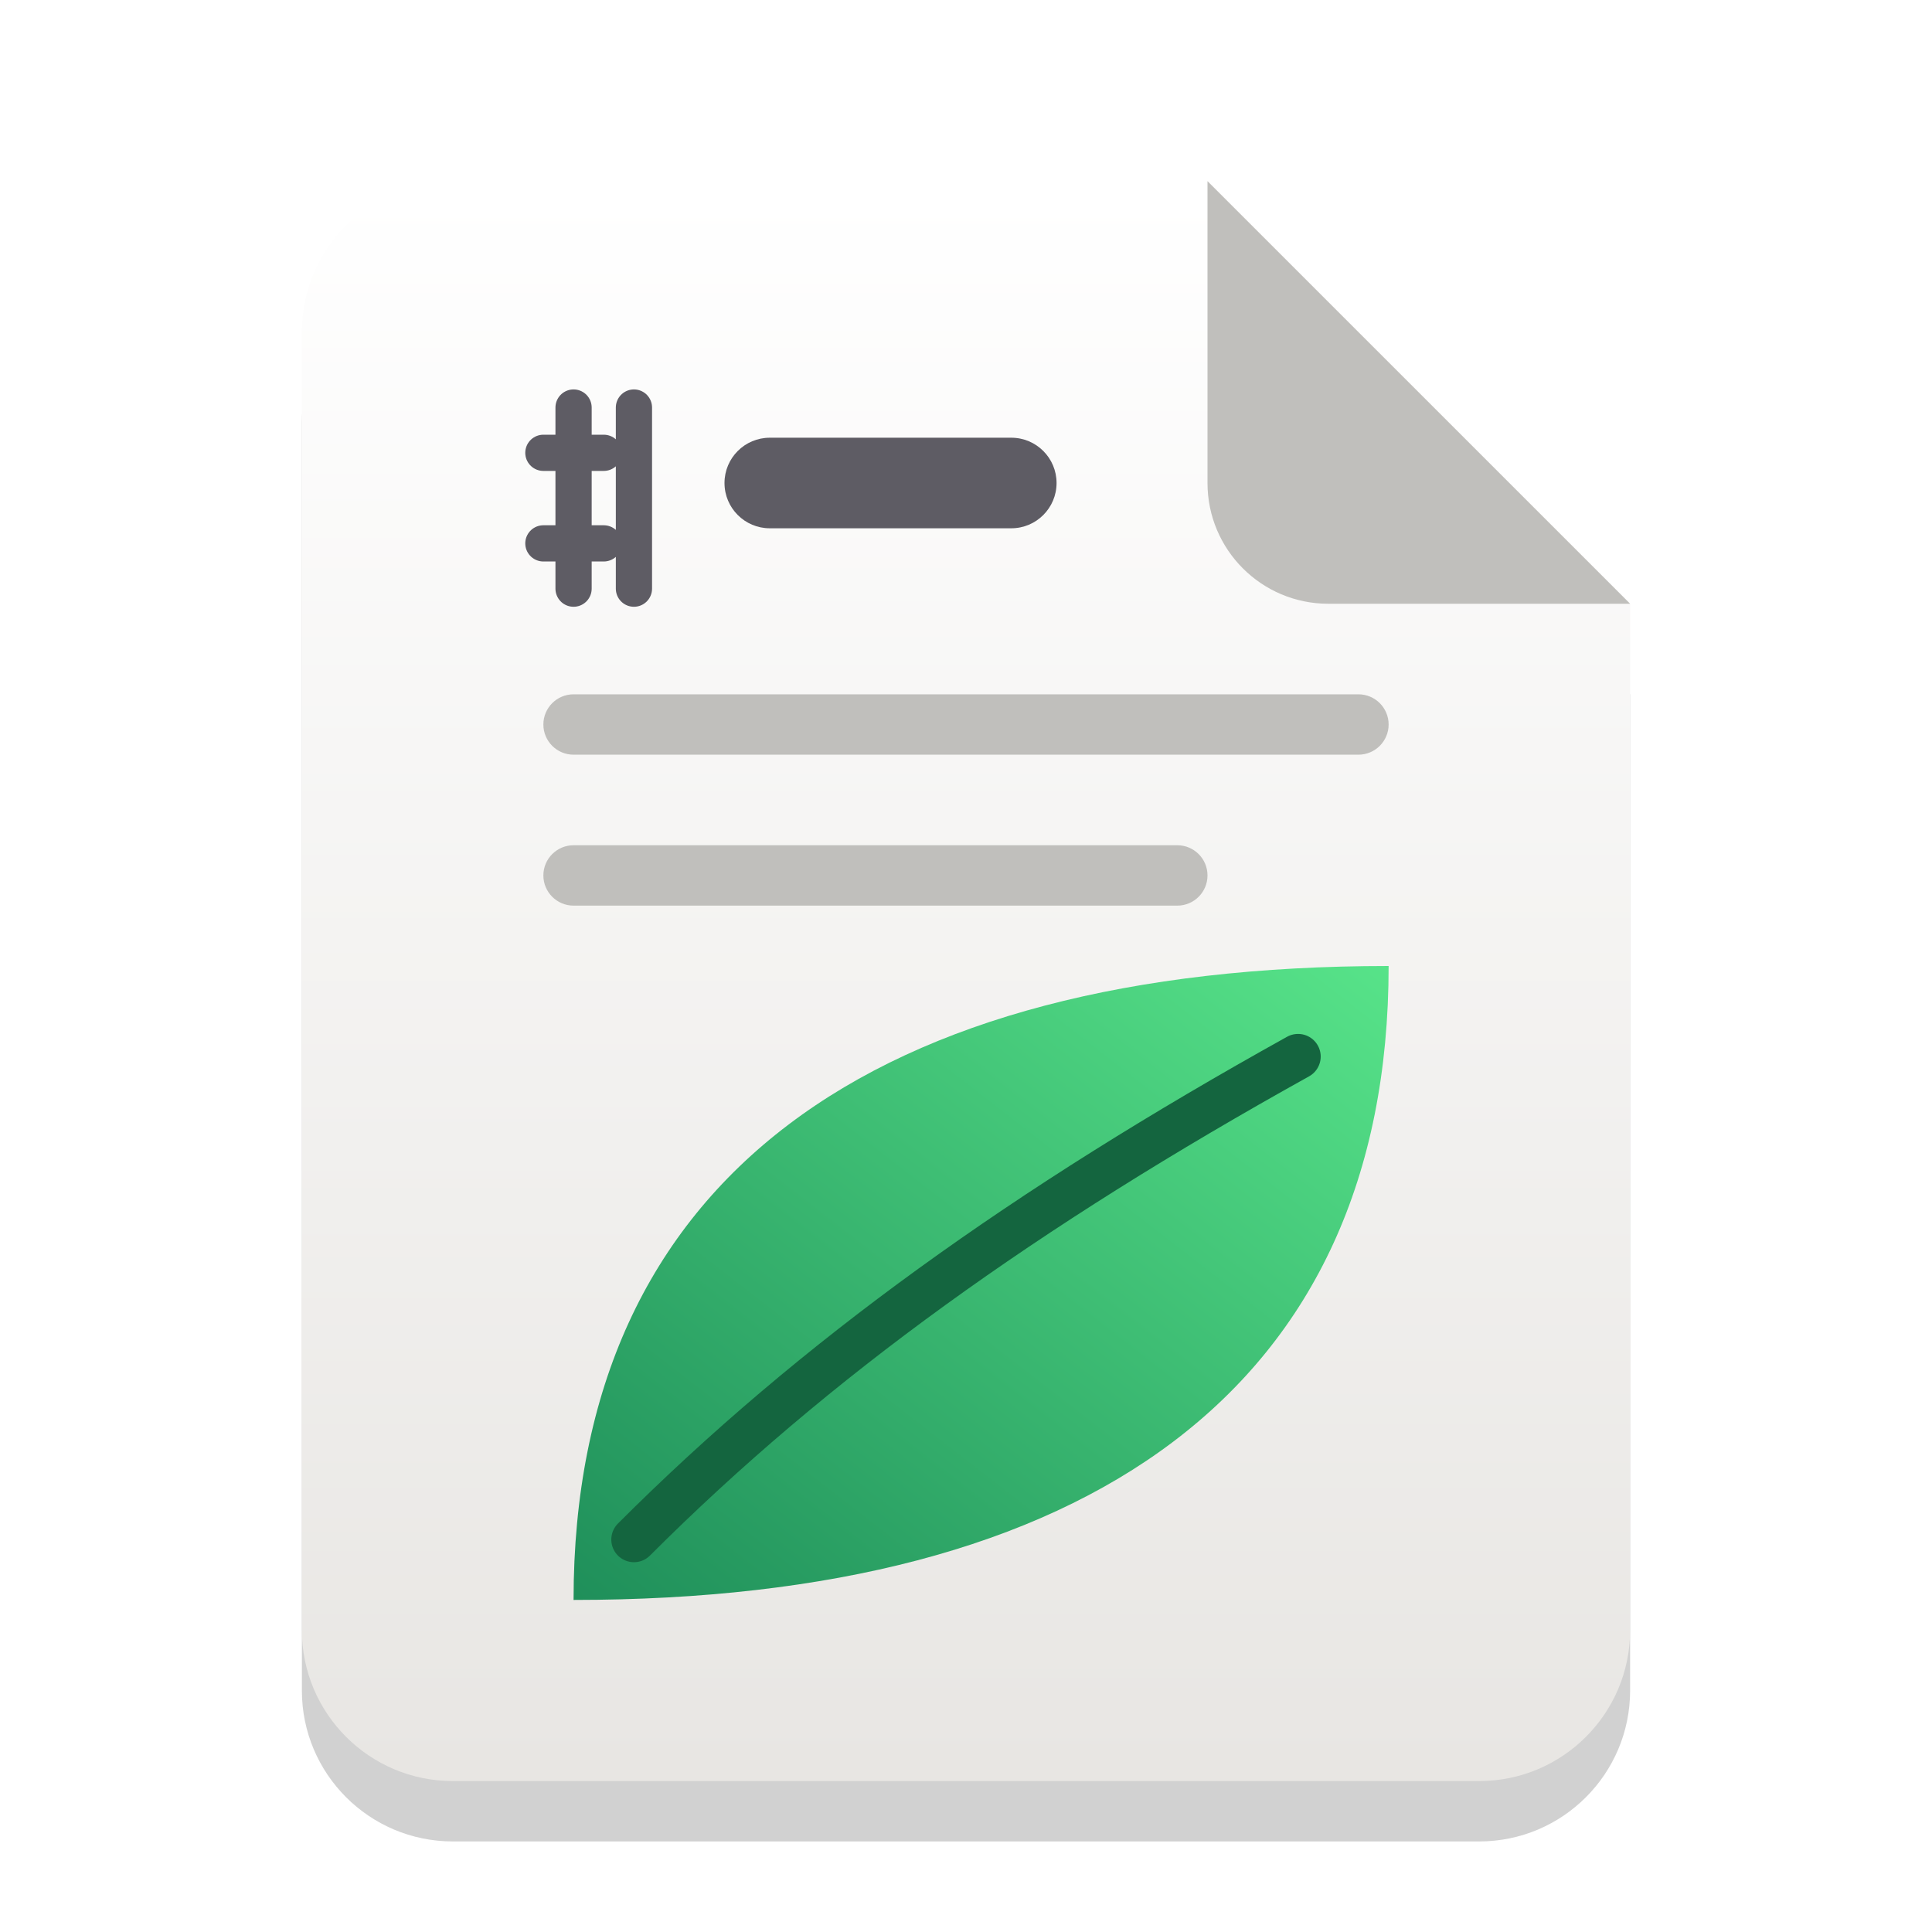
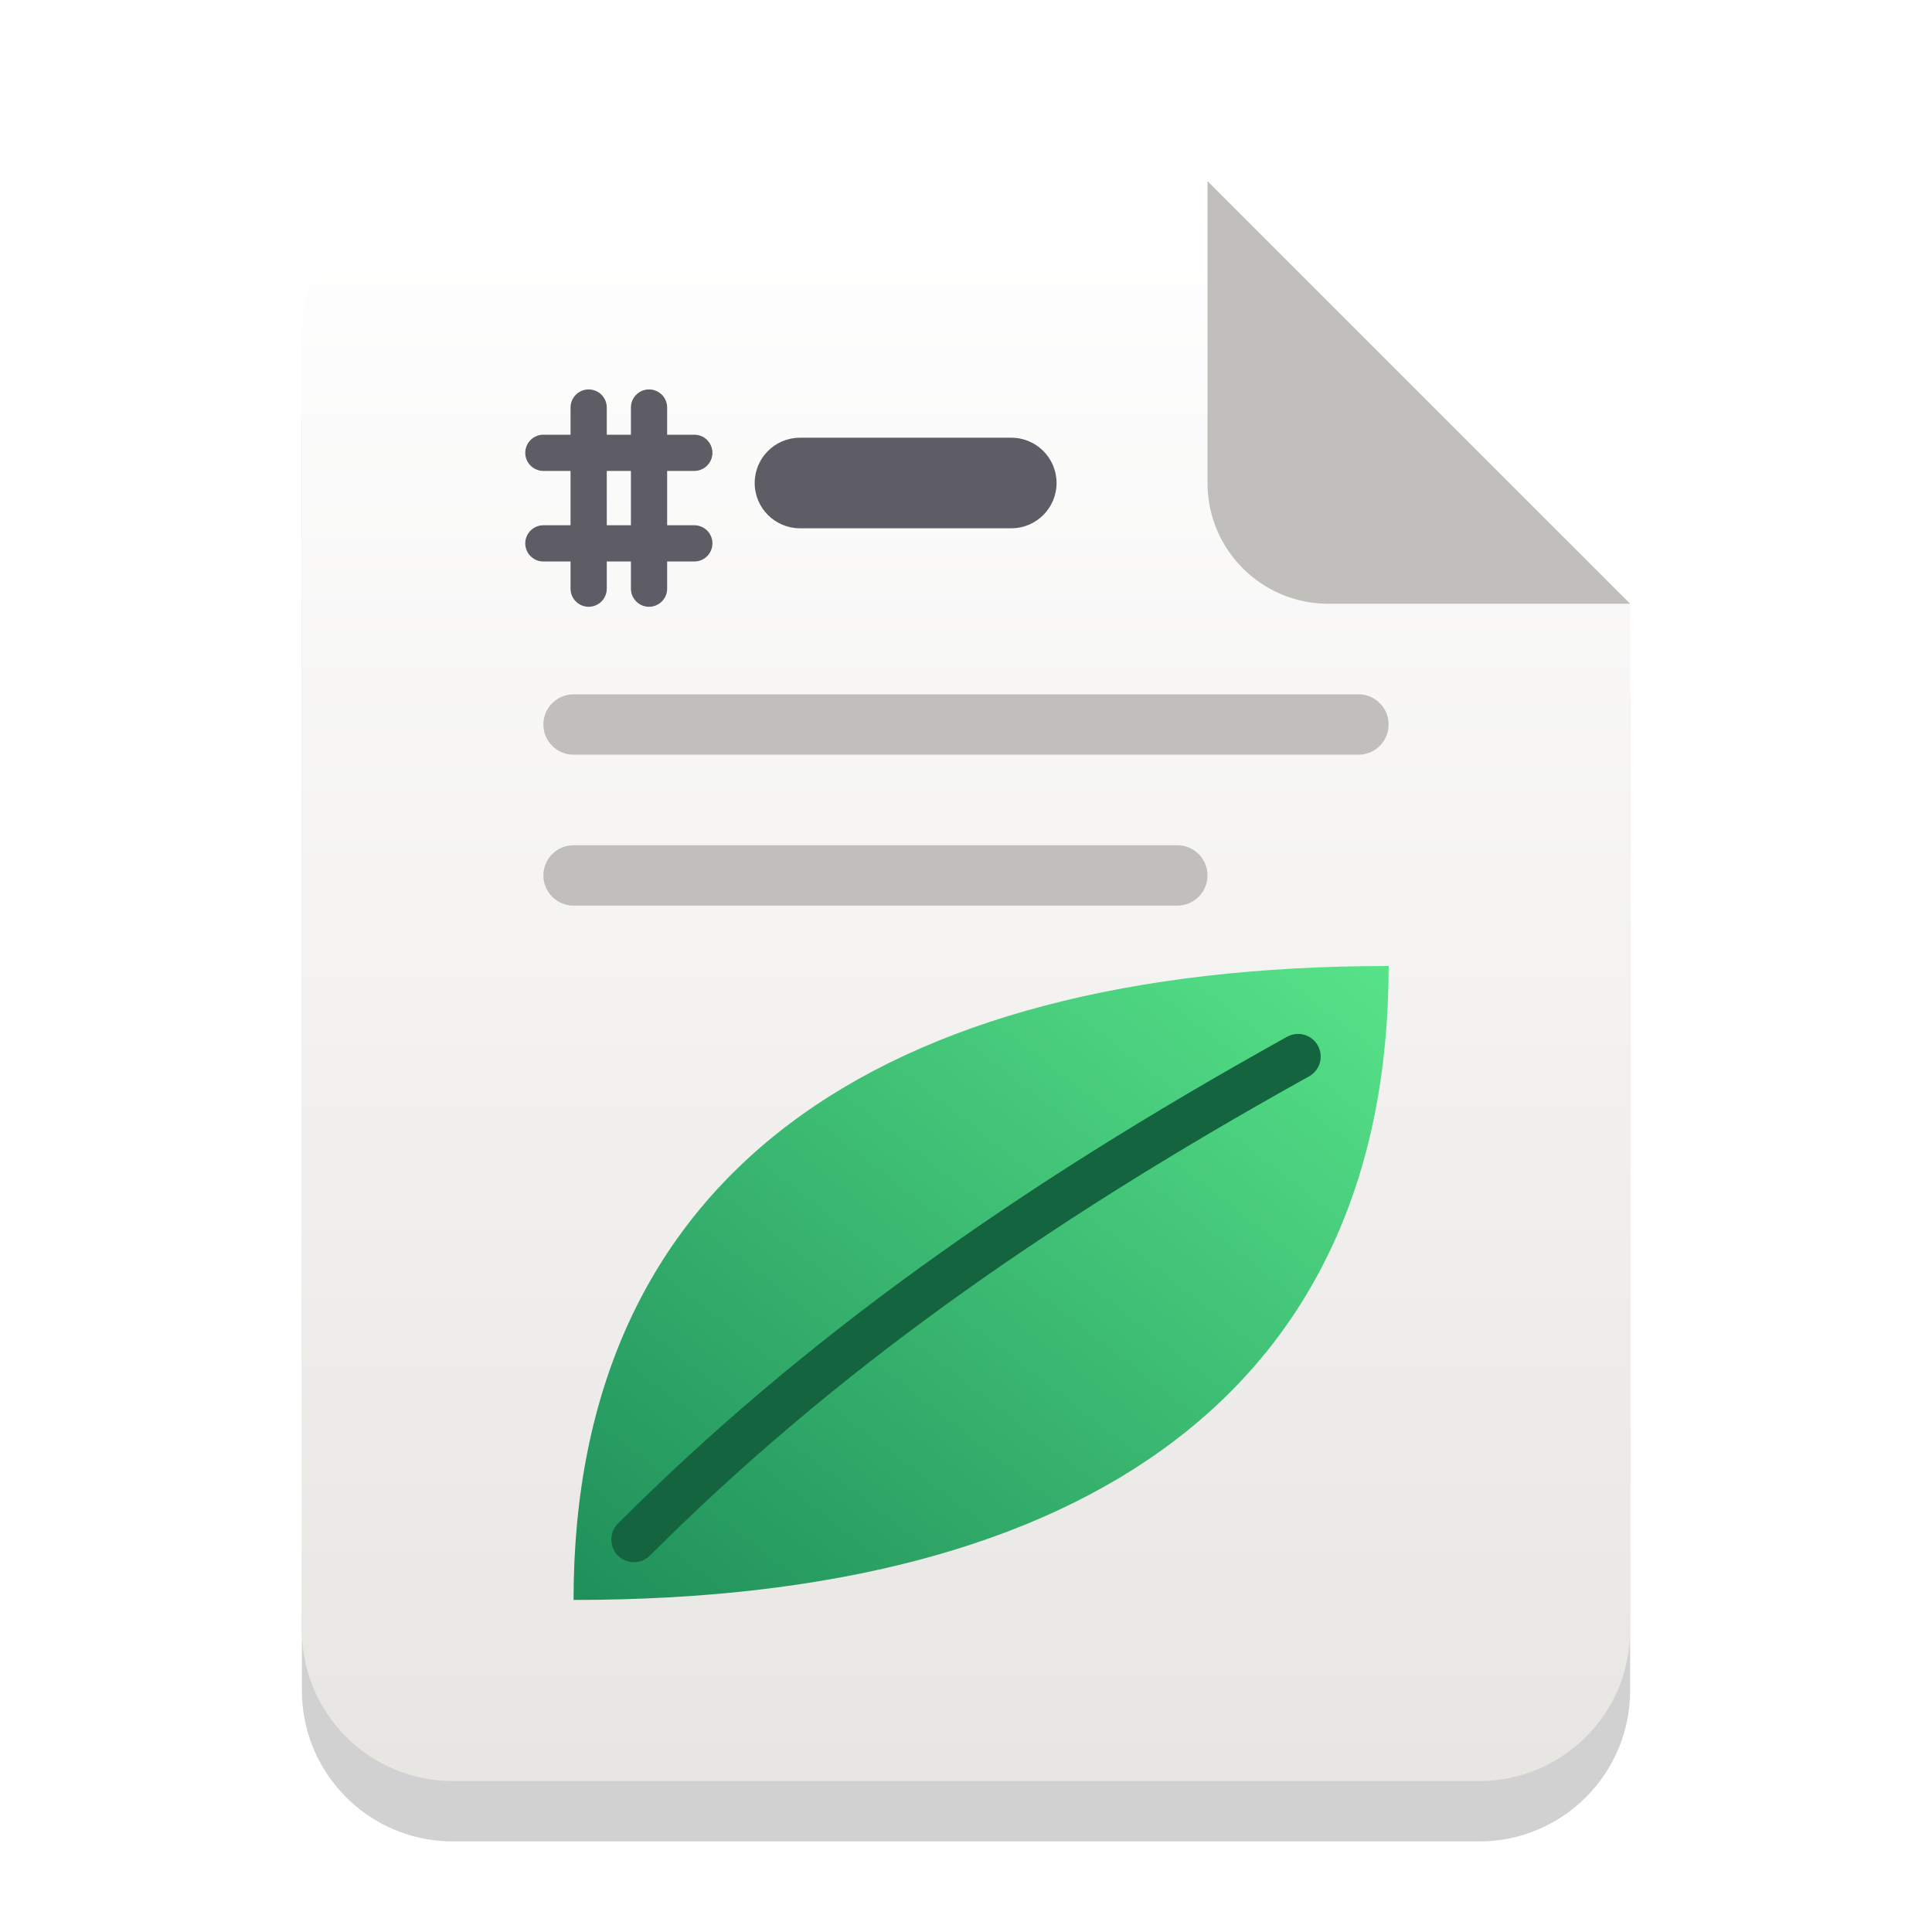
<svg xmlns="http://www.w3.org/2000/svg" width="128" height="128" viewBox="0 0 128 128">
  <defs>
    <linearGradient id="page" x1="0" y1="0" x2="0" y2="1">
      <stop offset="0" stop-color="#ffffff" />
      <stop offset="1" stop-color="#e8e6e3" />
    </linearGradient>
    <linearGradient id="leaf" x1="0" y1="1" x2="1" y2="0">
      <stop offset="0" stop-color="#1f8f5a" />
      <stop offset="1" stop-color="#57e389" />
    </linearGradient>
  </defs>
  <path d="M30 18h50l28 28v66a10 10 0 0 1-10 10H30a10 10 0 0 1-10-10V28a10 10 0 0 1 10-10z" fill="#000" opacity=".18" />
  <path d="M30 12h50l28 28v68a10 10 0 0 1-10 10H30a10 10 0 0 1-10-10V22a10 10 0 0 1 10-10z" fill="url(#page)" />
  <path d="M80 12v20a8 8 0 0 0 8 8h20z" fill="#c0bfbc" />
-   <path d="M36 30h4M36 36h4M38 27v12M42 27v12" stroke="#5e5c64" stroke-width="2.4" stroke-linecap="round" />
-   <rect x="48" y="29" width="22" height="6" rx="3" fill="#5e5c64" />
+   <path d="M36 30h10M36 36h10M39 27v12M43 27v12" stroke="#5e5c64" stroke-width="2.4" stroke-linecap="round" />
+   <rect x="50" y="29" width="20" height="6" rx="3" fill="#5e5c64" />
  <rect x="36" y="46" width="56" height="4" rx="2" fill="#c0bfbc" />
  <rect x="36" y="56" width="44" height="4" rx="2" fill="#c0bfbc" />
  <path d="M38 106C38 78 58 64 92 64c0 28-20 42-54 42z" fill="url(#leaf)" />
  <path d="M42 102c12-12 26-22 44-32" fill="none" stroke="#14653f" stroke-width="3" stroke-linecap="round" />
</svg>
